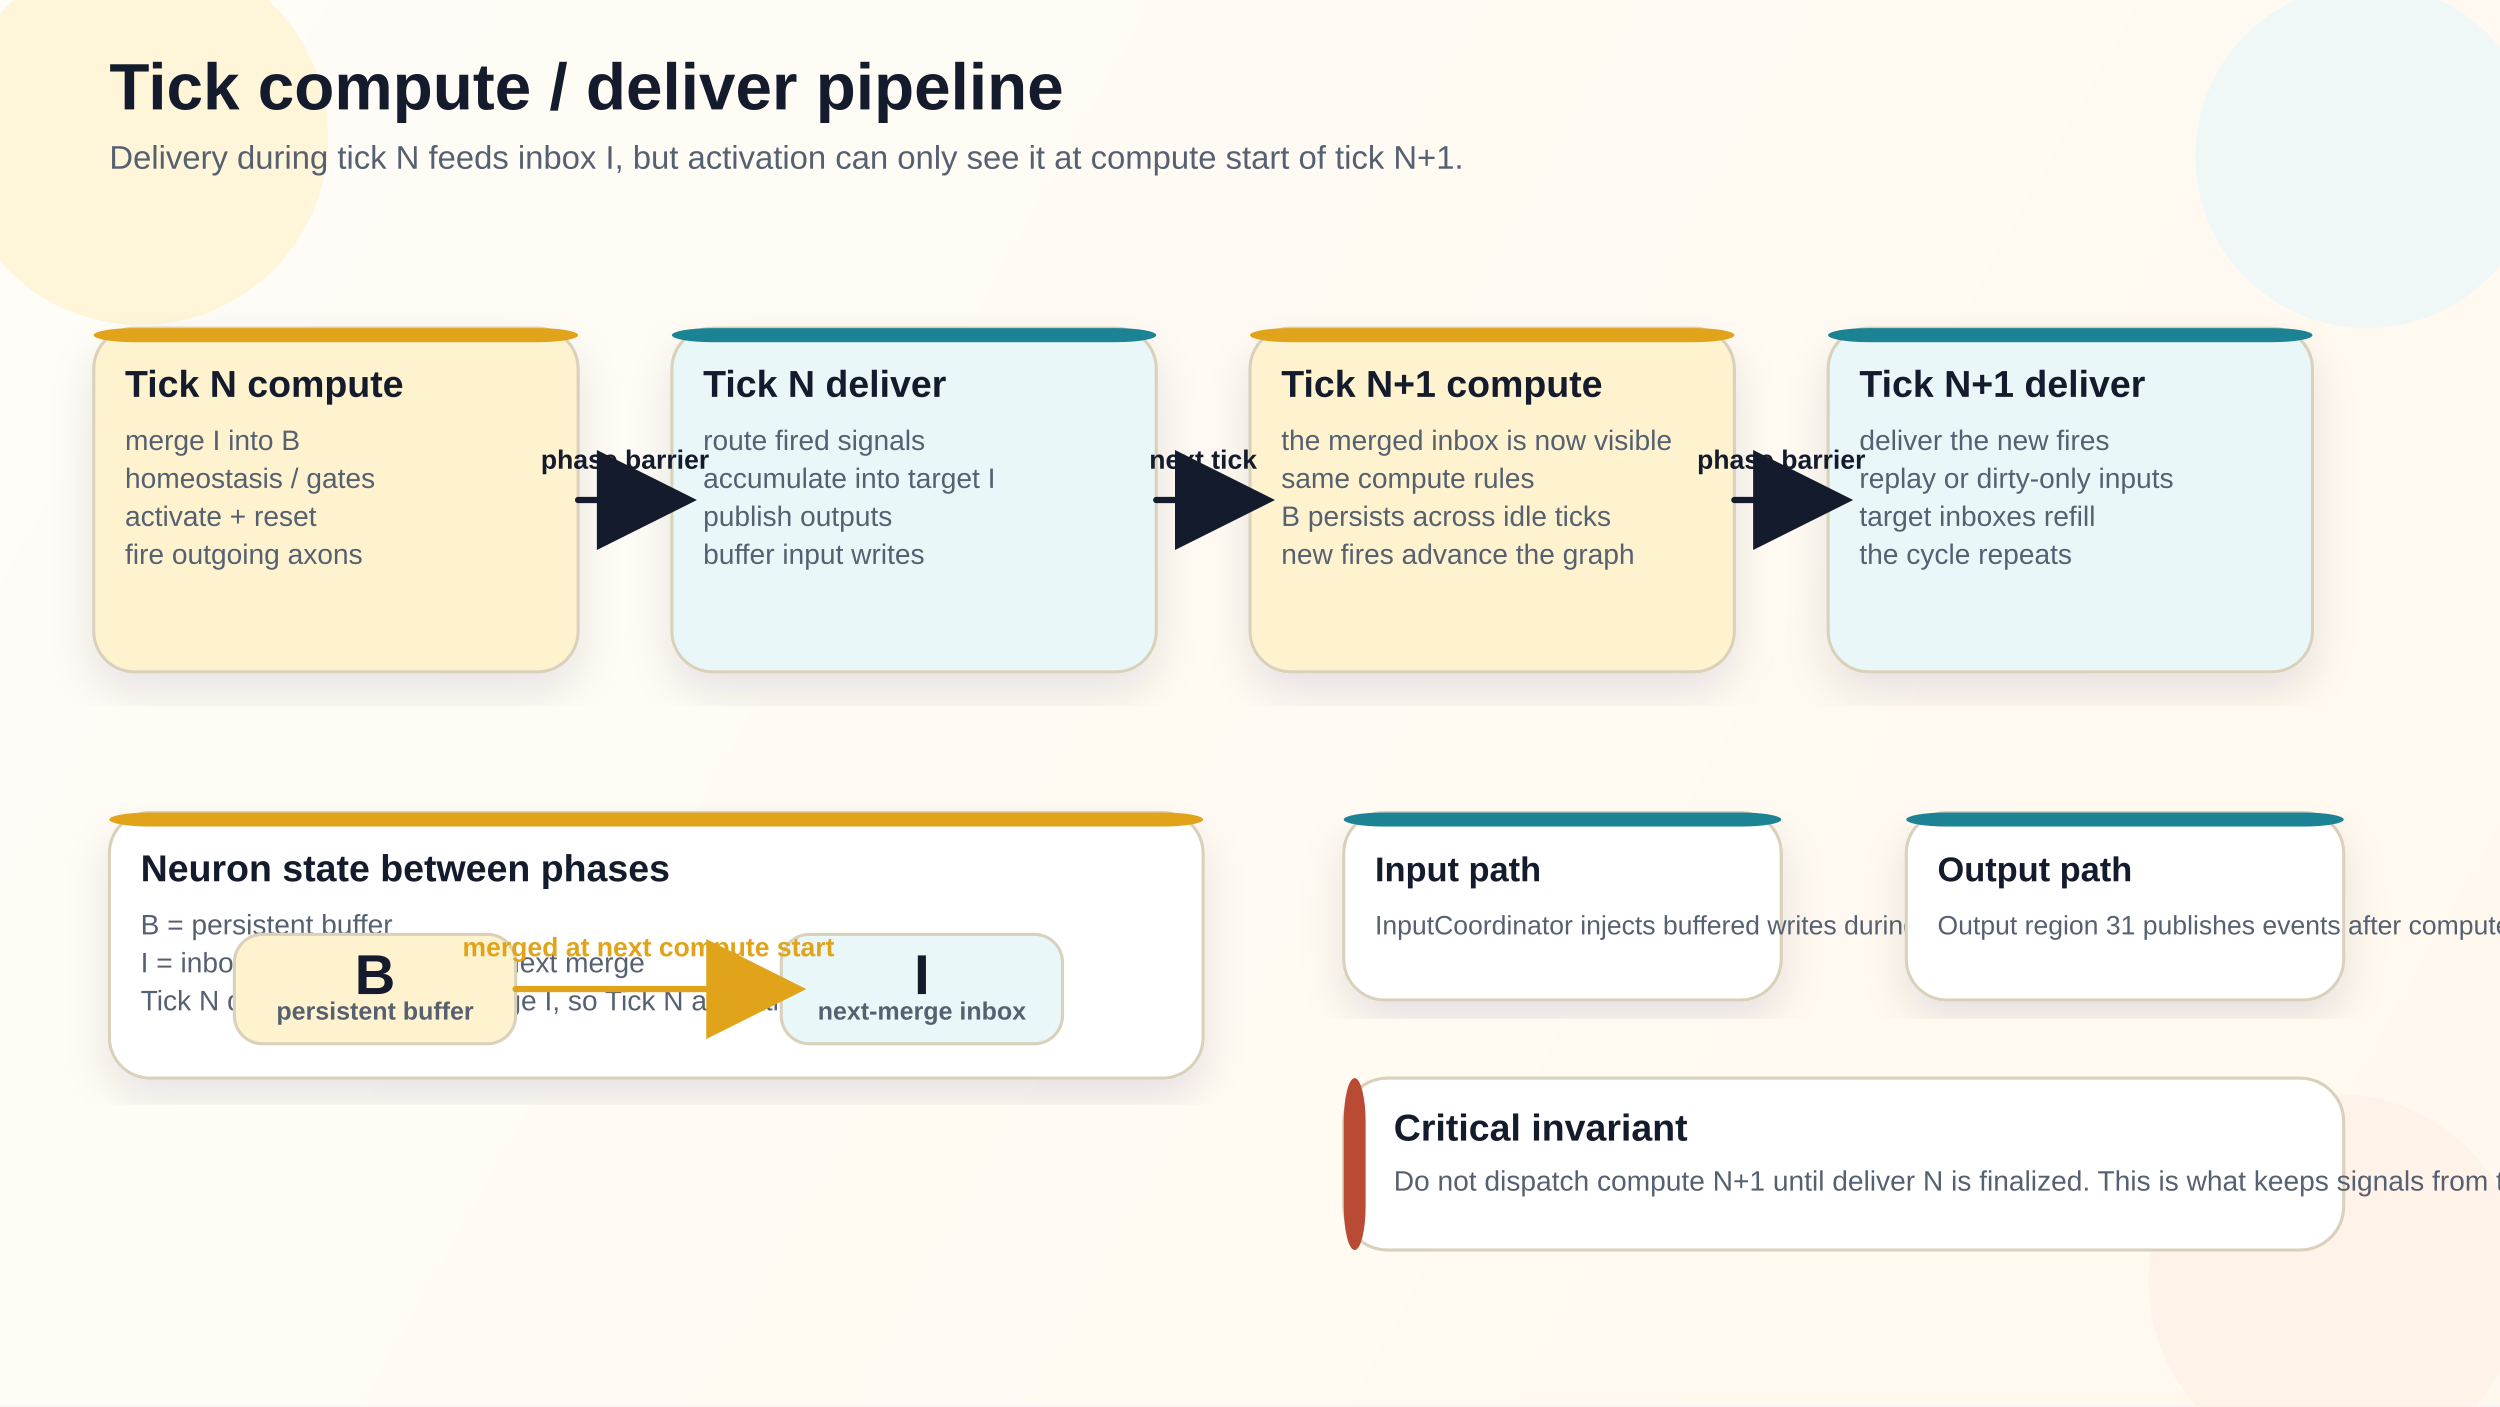
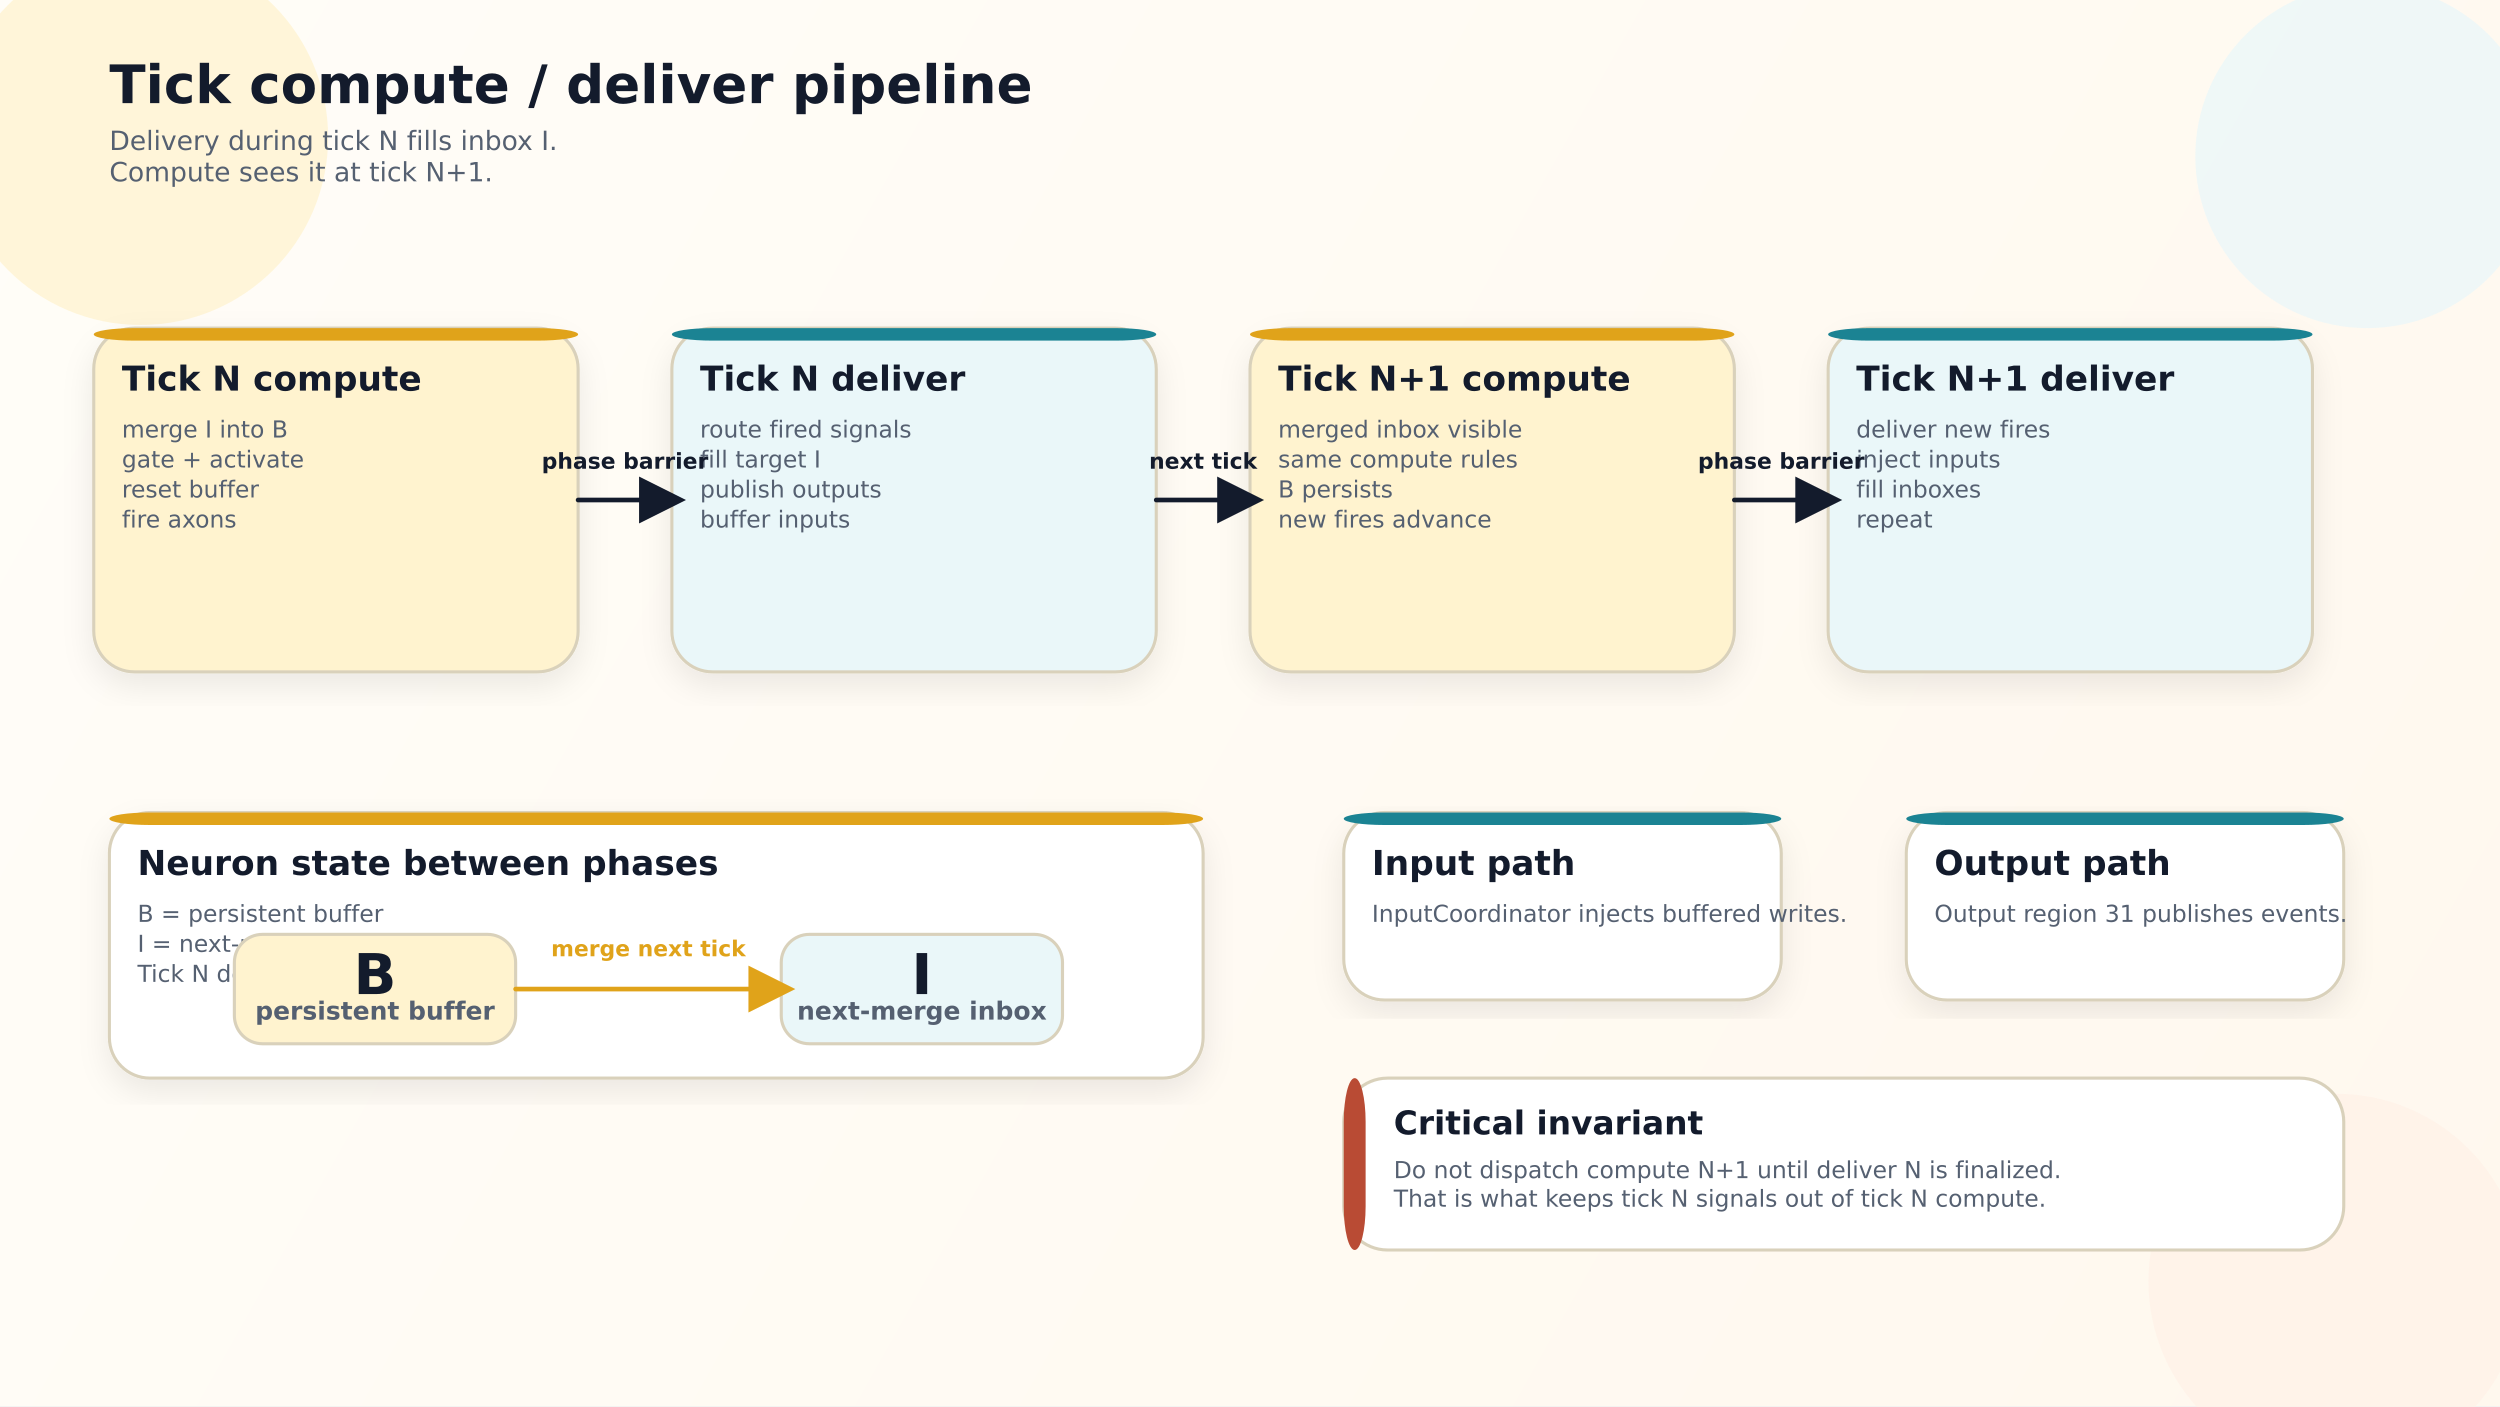
<svg xmlns="http://www.w3.org/2000/svg" width="1600" height="900" viewBox="0 0 1600 900" fill="none">
  <defs>
    <linearGradient id="bg-gradient" x1="0" y1="0" x2="1600" y2="900" gradientUnits="userSpaceOnUse">
      <stop offset="0%" stop-color="#FFFDF8" />
      <stop offset="100%" stop-color="#FFF8EE" />
    </linearGradient>
    <filter id="shadow" x="-10%" y="-10%" width="120%" height="120%">
-       <feDropShadow dx="0" dy="12" stdDeviation="14" flood-color="#131B2C" flood-opacity="0.10" />
+       <feDropShadow dx="0" dy="8" stdDeviation="10" flood-color="#131B2C" flood-opacity="0.08" />
    </filter>
-     <marker id="arrow-ink" markerWidth="16" markerHeight="16" refX="12" refY="8" orient="auto" markerUnits="strokeWidth">
-       <path d="M 0 0 L 16 8 L 0 16 z" fill="#131B2C" />
+     <marker id="arrow-ink" markerWidth="10" markerHeight="10" refX="7" refY="5" orient="auto" markerUnits="strokeWidth">
+       <path d="M 0 0 L 10 5 L 0 10 z" fill="#131B2C" />
    </marker>
-     <marker id="arrow-teal" markerWidth="16" markerHeight="16" refX="12" refY="8" orient="auto" markerUnits="strokeWidth">
-       <path d="M 0 0 L 16 8 L 0 16 z" fill="#1B8393" />
+     <marker id="arrow-teal" markerWidth="10" markerHeight="10" refX="7" refY="5" orient="auto" markerUnits="strokeWidth">
+       <path d="M 0 0 L 10 5 L 0 10 z" fill="#1B8393" />
    </marker>
-     <marker id="arrow-gold" markerWidth="16" markerHeight="16" refX="12" refY="8" orient="auto" markerUnits="strokeWidth">
-       <path d="M 0 0 L 16 8 L 0 16 z" fill="#E0A31A" />
+     <marker id="arrow-gold" markerWidth="10" markerHeight="10" refX="7" refY="5" orient="auto" markerUnits="strokeWidth">
+       <path d="M 0 0 L 10 5 L 0 10 z" fill="#E0A31A" />
    </marker>
-     <marker id="arrow-orange" markerWidth="16" markerHeight="16" refX="12" refY="8" orient="auto" markerUnits="strokeWidth">
-       <path d="M 0 0 L 16 8 L 0 16 z" fill="#F97316" />
+     <marker id="arrow-orange" markerWidth="10" markerHeight="10" refX="7" refY="5" orient="auto" markerUnits="strokeWidth">
+       <path d="M 0 0 L 10 5 L 0 10 z" fill="#F97316" />
    </marker>
-     <marker id="arrow-green" markerWidth="16" markerHeight="16" refX="12" refY="8" orient="auto" markerUnits="strokeWidth">
-       <path d="M 0 0 L 16 8 L 0 16 z" fill="#2B8857" />
+     <marker id="arrow-green" markerWidth="10" markerHeight="10" refX="7" refY="5" orient="auto" markerUnits="strokeWidth">
+       <path d="M 0 0 L 10 5 L 0 10 z" fill="#2B8857" />
    </marker>
-     <marker id="arrow-red" markerWidth="16" markerHeight="16" refX="12" refY="8" orient="auto" markerUnits="strokeWidth">
-       <path d="M 0 0 L 16 8 L 0 16 z" fill="#B94B34" />
+     <marker id="arrow-red" markerWidth="10" markerHeight="10" refX="7" refY="5" orient="auto" markerUnits="strokeWidth">
+       <path d="M 0 0 L 10 5 L 0 10 z" fill="#B94B34" />
    </marker>
  </defs>
  <g>
    <rect x="0" y="0" width="1600" height="900" fill="url(#bg-gradient)" />
    <circle cx="90" cy="88" r="120" fill="#FFF3CF" opacity="0.75" />
    <circle cx="1515" cy="100" r="110" fill="#EAF7F9" opacity="0.75" />
    <circle cx="1495" cy="820" r="120" fill="#FFF1E7" opacity="0.7" />
  </g>
  <g>
-     <text x="70" y="70" fill="#131B2C" font-size="42" font-weight="850" font-family="Segoe UI, Helvetica Neue, Arial, sans-serif" text-anchor="start" dominant-baseline="alphabetic">Tick compute / deliver pipeline</text>
-     <text x="70" y="108" fill="#556071" font-size="21" font-weight="500" font-family="Segoe UI, Helvetica Neue, Arial, sans-serif" text-anchor="start" dominant-baseline="alphabetic">Delivery during tick N feeds inbox I, but activation can only see it at compute start of tick N+1.</text>
+     <text x="70" y="66" fill="#131B2C" font-size="34" font-weight="850" font-family="DejaVu Sans, Arial, Helvetica, sans-serif" text-anchor="start" dominant-baseline="alphabetic">Tick compute / deliver pipeline</text>
+     <text x="70" y="96" fill="#556071" font-size="17" font-weight="500" font-family="DejaVu Sans, Arial, Helvetica, sans-serif" text-anchor="start">
+       <tspan x="70" dy="0">Delivery during tick N fills inbox I.</tspan>
+       <tspan x="70" dy="1.18em">Compute sees it at tick N+1.</tspan>
+     </text>
  </g>
  <g>
    <rect x="60" y="210" width="310" height="220" rx="26" fill="#FFF3CF" stroke="#D9D1BB" stroke-width="2" filter="url(#shadow)" />
-     <rect x="60" y="210" width="310" height="9" rx="26" fill="#E0A31A" />
-     <text x="80" y="254" fill="#131B2C" font-size="24" font-weight="750" font-family="Segoe UI, Helvetica Neue, Arial, sans-serif" text-anchor="start" dominant-baseline="alphabetic">Tick N compute</text>
-     <text x="80" y="288" fill="#556071" font-size="18" font-weight="500" font-family="Segoe UI, Helvetica Neue, Arial, sans-serif" text-anchor="start">
-       <tspan x="80" dy="0">merge I into B</tspan>
-       <tspan x="80" dy="1.35em">homeostasis / gates</tspan>
-       <tspan x="80" dy="1.35em">activate + reset</tspan>
-       <tspan x="80" dy="1.35em">fire outgoing axons</tspan>
+     <rect x="60" y="210" width="310" height="8" rx="26" fill="#E0A31A" />
+     <text x="78" y="250" fill="#131B2C" font-size="22" font-weight="750" font-family="DejaVu Sans, Arial, Helvetica, sans-serif" text-anchor="start" dominant-baseline="alphabetic">Tick N compute</text>
+     <text x="78" y="280" fill="#556071" font-size="15" font-weight="500" font-family="DejaVu Sans, Arial, Helvetica, sans-serif" text-anchor="start">
+       <tspan x="78" dy="0">merge I into B</tspan>
+       <tspan x="78" dy="1.28em">gate + activate</tspan>
+       <tspan x="78" dy="1.28em">reset buffer</tspan>
+       <tspan x="78" dy="1.28em">fire axons</tspan>
    </text>
  </g>
  <g>
    <rect x="430" y="210" width="310" height="220" rx="26" fill="#EAF7F9" stroke="#D9D1BB" stroke-width="2" filter="url(#shadow)" />
-     <rect x="430" y="210" width="310" height="9" rx="26" fill="#1B8393" />
-     <text x="450" y="254" fill="#131B2C" font-size="24" font-weight="750" font-family="Segoe UI, Helvetica Neue, Arial, sans-serif" text-anchor="start" dominant-baseline="alphabetic">Tick N deliver</text>
-     <text x="450" y="288" fill="#556071" font-size="18" font-weight="500" font-family="Segoe UI, Helvetica Neue, Arial, sans-serif" text-anchor="start">
-       <tspan x="450" dy="0">route fired signals</tspan>
-       <tspan x="450" dy="1.35em">accumulate into target I</tspan>
-       <tspan x="450" dy="1.35em">publish outputs</tspan>
-       <tspan x="450" dy="1.35em">buffer input writes</tspan>
+     <rect x="430" y="210" width="310" height="8" rx="26" fill="#1B8393" />
+     <text x="448" y="250" fill="#131B2C" font-size="22" font-weight="750" font-family="DejaVu Sans, Arial, Helvetica, sans-serif" text-anchor="start" dominant-baseline="alphabetic">Tick N deliver</text>
+     <text x="448" y="280" fill="#556071" font-size="15" font-weight="500" font-family="DejaVu Sans, Arial, Helvetica, sans-serif" text-anchor="start">
+       <tspan x="448" dy="0">route fired signals</tspan>
+       <tspan x="448" dy="1.28em">fill target I</tspan>
+       <tspan x="448" dy="1.28em">publish outputs</tspan>
+       <tspan x="448" dy="1.28em">buffer inputs</tspan>
    </text>
  </g>
  <g>
    <rect x="800" y="210" width="310" height="220" rx="26" fill="#FFF3CF" stroke="#D9D1BB" stroke-width="2" filter="url(#shadow)" />
-     <rect x="800" y="210" width="310" height="9" rx="26" fill="#E0A31A" />
-     <text x="820" y="254" fill="#131B2C" font-size="24" font-weight="750" font-family="Segoe UI, Helvetica Neue, Arial, sans-serif" text-anchor="start" dominant-baseline="alphabetic">Tick N+1 compute</text>
-     <text x="820" y="288" fill="#556071" font-size="18" font-weight="500" font-family="Segoe UI, Helvetica Neue, Arial, sans-serif" text-anchor="start">
-       <tspan x="820" dy="0">the merged inbox is now visible</tspan>
-       <tspan x="820" dy="1.35em">same compute rules</tspan>
-       <tspan x="820" dy="1.35em">B persists across idle ticks</tspan>
-       <tspan x="820" dy="1.35em">new fires advance the graph</tspan>
+     <rect x="800" y="210" width="310" height="8" rx="26" fill="#E0A31A" />
+     <text x="818" y="250" fill="#131B2C" font-size="22" font-weight="750" font-family="DejaVu Sans, Arial, Helvetica, sans-serif" text-anchor="start" dominant-baseline="alphabetic">Tick N+1 compute</text>
+     <text x="818" y="280" fill="#556071" font-size="15" font-weight="500" font-family="DejaVu Sans, Arial, Helvetica, sans-serif" text-anchor="start">
+       <tspan x="818" dy="0">merged inbox visible</tspan>
+       <tspan x="818" dy="1.28em">same compute rules</tspan>
+       <tspan x="818" dy="1.28em">B persists</tspan>
+       <tspan x="818" dy="1.28em">new fires advance</tspan>
    </text>
  </g>
  <g>
    <rect x="1170" y="210" width="310" height="220" rx="26" fill="#EAF7F9" stroke="#D9D1BB" stroke-width="2" filter="url(#shadow)" />
-     <rect x="1170" y="210" width="310" height="9" rx="26" fill="#1B8393" />
-     <text x="1190" y="254" fill="#131B2C" font-size="24" font-weight="750" font-family="Segoe UI, Helvetica Neue, Arial, sans-serif" text-anchor="start" dominant-baseline="alphabetic">Tick N+1 deliver</text>
-     <text x="1190" y="288" fill="#556071" font-size="18" font-weight="500" font-family="Segoe UI, Helvetica Neue, Arial, sans-serif" text-anchor="start">
-       <tspan x="1190" dy="0">deliver the new fires</tspan>
-       <tspan x="1190" dy="1.35em">replay or dirty-only inputs</tspan>
-       <tspan x="1190" dy="1.35em">target inboxes refill</tspan>
-       <tspan x="1190" dy="1.35em">the cycle repeats</tspan>
+     <rect x="1170" y="210" width="310" height="8" rx="26" fill="#1B8393" />
+     <text x="1188" y="250" fill="#131B2C" font-size="22" font-weight="750" font-family="DejaVu Sans, Arial, Helvetica, sans-serif" text-anchor="start" dominant-baseline="alphabetic">Tick N+1 deliver</text>
+     <text x="1188" y="280" fill="#556071" font-size="15" font-weight="500" font-family="DejaVu Sans, Arial, Helvetica, sans-serif" text-anchor="start">
+       <tspan x="1188" dy="0">deliver new fires</tspan>
+       <tspan x="1188" dy="1.28em">inject inputs</tspan>
+       <tspan x="1188" dy="1.28em">fill inboxes</tspan>
+       <tspan x="1188" dy="1.28em">repeat</tspan>
    </text>
  </g>
  <g>
-     <line x1="370" y1="320" x2="430" y2="320" stroke="#131B2C" stroke-width="4" stroke-linecap="round" marker-end="url(#arrow-ink)" />
-     <text x="400" y="300" fill="#131B2C" font-size="17" font-weight="700" font-family="Segoe UI, Helvetica Neue, Arial, sans-serif" text-anchor="middle" dominant-baseline="alphabetic">phase barrier</text>
+     <line x1="370" y1="320" x2="430" y2="320" stroke="#131B2C" stroke-width="3" stroke-linecap="round" marker-end="url(#arrow-ink)" />
+     <text x="400" y="300" fill="#131B2C" font-size="14" font-weight="700" font-family="DejaVu Sans, Arial, Helvetica, sans-serif" text-anchor="middle" dominant-baseline="alphabetic">phase barrier</text>
  </g>
  <g>
-     <line x1="740" y1="320" x2="800" y2="320" stroke="#131B2C" stroke-width="4" stroke-linecap="round" marker-end="url(#arrow-ink)" />
-     <text x="770" y="300" fill="#131B2C" font-size="17" font-weight="700" font-family="Segoe UI, Helvetica Neue, Arial, sans-serif" text-anchor="middle" dominant-baseline="alphabetic">next tick</text>
+     <line x1="740" y1="320" x2="800" y2="320" stroke="#131B2C" stroke-width="3" stroke-linecap="round" marker-end="url(#arrow-ink)" />
+     <text x="770" y="300" fill="#131B2C" font-size="14" font-weight="700" font-family="DejaVu Sans, Arial, Helvetica, sans-serif" text-anchor="middle" dominant-baseline="alphabetic">next tick</text>
  </g>
  <g>
-     <line x1="1110" y1="320" x2="1170" y2="320" stroke="#131B2C" stroke-width="4" stroke-linecap="round" marker-end="url(#arrow-ink)" />
-     <text x="1140" y="300" fill="#131B2C" font-size="17" font-weight="700" font-family="Segoe UI, Helvetica Neue, Arial, sans-serif" text-anchor="middle" dominant-baseline="alphabetic">phase barrier</text>
+     <line x1="1110" y1="320" x2="1170" y2="320" stroke="#131B2C" stroke-width="3" stroke-linecap="round" marker-end="url(#arrow-ink)" />
+     <text x="1140" y="300" fill="#131B2C" font-size="14" font-weight="700" font-family="DejaVu Sans, Arial, Helvetica, sans-serif" text-anchor="middle" dominant-baseline="alphabetic">phase barrier</text>
  </g>
  <g>
    <rect x="70" y="520" width="700" height="170" rx="26" fill="white" stroke="#D9D1BB" stroke-width="2" filter="url(#shadow)" />
-     <rect x="70" y="520" width="700" height="9" rx="26" fill="#E0A31A" />
-     <text x="90" y="564" fill="#131B2C" font-size="24" font-weight="750" font-family="Segoe UI, Helvetica Neue, Arial, sans-serif" text-anchor="start" dominant-baseline="alphabetic">Neuron state between phases</text>
-     <text x="90" y="598" fill="#556071" font-size="18" font-weight="500" font-family="Segoe UI, Helvetica Neue, Arial, sans-serif" text-anchor="start">
-       <tspan x="90" dy="0">B = persistent buffer</tspan>
-       <tspan x="90" dy="1.35em">I = inbox accumulator for the next merge</tspan>
-       <tspan x="90" dy="1.35em">Tick N delivery can only change I, so Tick N activation is already decided.</tspan>
+     <rect x="70" y="520" width="700" height="8" rx="26" fill="#E0A31A" />
+     <text x="88" y="560" fill="#131B2C" font-size="22" font-weight="750" font-family="DejaVu Sans, Arial, Helvetica, sans-serif" text-anchor="start" dominant-baseline="alphabetic">Neuron state between phases</text>
+     <text x="88" y="590" fill="#556071" font-size="15" font-weight="500" font-family="DejaVu Sans, Arial, Helvetica, sans-serif" text-anchor="start">
+       <tspan x="88" dy="0">B = persistent buffer</tspan>
+       <tspan x="88" dy="1.28em">I = next-merge inbox</tspan>
+       <tspan x="88" dy="1.28em">Tick N delivery changes I only.</tspan>
    </text>
  </g>
  <rect x="150" y="598" width="180" height="70" rx="18" fill="#FFF3CF" stroke="#D9D1BB" stroke-width="2" />
  <rect x="500" y="598" width="180" height="70" rx="18" fill="#EAF7F9" stroke="#D9D1BB" stroke-width="2" />
-   <text x="240" y="626" fill="#131B2C" font-size="36" font-weight="850" font-family="Segoe UI, Helvetica Neue, Arial, sans-serif" text-anchor="middle" dominant-baseline="middle">B</text>
-   <text x="240" y="648" fill="#556071" font-size="16" font-weight="700" font-family="Segoe UI, Helvetica Neue, Arial, sans-serif" text-anchor="middle" dominant-baseline="middle">persistent buffer</text>
-   <text x="590" y="626" fill="#131B2C" font-size="36" font-weight="850" font-family="Segoe UI, Helvetica Neue, Arial, sans-serif" text-anchor="middle" dominant-baseline="middle">I</text>
-   <text x="590" y="648" fill="#556071" font-size="16" font-weight="700" font-family="Segoe UI, Helvetica Neue, Arial, sans-serif" text-anchor="middle" dominant-baseline="middle">next-merge inbox</text>
+   <text x="240" y="626" fill="#131B2C" font-size="36" font-weight="850" font-family="DejaVu Sans, Arial, Helvetica, sans-serif" text-anchor="middle" dominant-baseline="middle">B</text>
+   <text x="240" y="648" fill="#556071" font-size="16" font-weight="700" font-family="DejaVu Sans, Arial, Helvetica, sans-serif" text-anchor="middle" dominant-baseline="middle">persistent buffer</text>
+   <text x="590" y="626" fill="#131B2C" font-size="36" font-weight="850" font-family="DejaVu Sans, Arial, Helvetica, sans-serif" text-anchor="middle" dominant-baseline="middle">I</text>
+   <text x="590" y="648" fill="#556071" font-size="16" font-weight="700" font-family="DejaVu Sans, Arial, Helvetica, sans-serif" text-anchor="middle" dominant-baseline="middle">next-merge inbox</text>
  <g>
-     <line x1="330" y1="633" x2="500" y2="633" stroke="#E0A31A" stroke-width="4" stroke-linecap="round" marker-end="url(#arrow-gold)" />
-     <text x="415" y="612" fill="#E0A31A" font-size="17" font-weight="700" font-family="Segoe UI, Helvetica Neue, Arial, sans-serif" text-anchor="middle" dominant-baseline="alphabetic">merged at next compute start</text>
+     <line x1="330" y1="633" x2="500" y2="633" stroke="#E0A31A" stroke-width="3" stroke-linecap="round" marker-end="url(#arrow-gold)" />
+     <text x="415" y="612" fill="#E0A31A" font-size="14" font-weight="700" font-family="DejaVu Sans, Arial, Helvetica, sans-serif" text-anchor="middle" dominant-baseline="alphabetic">merge next tick</text>
  </g>
  <g>
    <rect x="860" y="520" width="280" height="120" rx="26" fill="white" stroke="#D9D1BB" stroke-width="2" filter="url(#shadow)" />
-     <rect x="860" y="520" width="280" height="9" rx="26" fill="#1B8393" />
-     <text x="880" y="564" fill="#131B2C" font-size="22" font-weight="750" font-family="Segoe UI, Helvetica Neue, Arial, sans-serif" text-anchor="start" dominant-baseline="alphabetic">Input path</text>
-     <text x="880" y="598" fill="#556071" font-size="17" font-weight="500" font-family="Segoe UI, Helvetica Neue, Arial, sans-serif" text-anchor="start">
-       <tspan x="880" dy="0">InputCoordinator injects buffered writes during delivery.</tspan>
+     <rect x="860" y="520" width="280" height="8" rx="26" fill="#1B8393" />
+     <text x="878" y="560" fill="#131B2C" font-size="22" font-weight="750" font-family="DejaVu Sans, Arial, Helvetica, sans-serif" text-anchor="start" dominant-baseline="alphabetic">Input path</text>
+     <text x="878" y="590" fill="#556071" font-size="15" font-weight="500" font-family="DejaVu Sans, Arial, Helvetica, sans-serif" text-anchor="start">
+       <tspan x="878" dy="0">InputCoordinator injects buffered writes.</tspan>
    </text>
  </g>
  <g>
    <rect x="1220" y="520" width="280" height="120" rx="26" fill="white" stroke="#D9D1BB" stroke-width="2" filter="url(#shadow)" />
-     <rect x="1220" y="520" width="280" height="9" rx="26" fill="#1B8393" />
-     <text x="1240" y="564" fill="#131B2C" font-size="22" font-weight="750" font-family="Segoe UI, Helvetica Neue, Arial, sans-serif" text-anchor="start" dominant-baseline="alphabetic">Output path</text>
-     <text x="1240" y="598" fill="#556071" font-size="17" font-weight="500" font-family="Segoe UI, Helvetica Neue, Arial, sans-serif" text-anchor="start">
-       <tspan x="1240" dy="0">Output region 31 publishes events after compute / delivery.</tspan>
+     <rect x="1220" y="520" width="280" height="8" rx="26" fill="#1B8393" />
+     <text x="1238" y="560" fill="#131B2C" font-size="22" font-weight="750" font-family="DejaVu Sans, Arial, Helvetica, sans-serif" text-anchor="start" dominant-baseline="alphabetic">Output path</text>
+     <text x="1238" y="590" fill="#556071" font-size="15" font-weight="500" font-family="DejaVu Sans, Arial, Helvetica, sans-serif" text-anchor="start">
+       <tspan x="1238" dy="0">Output region 31 publishes events.</tspan>
    </text>
  </g>
  <g>
    <rect x="860" y="690" width="640" height="110" rx="28" fill="white" stroke="#D9D1BB" stroke-width="2" />
    <rect x="860" y="690" width="14" height="110" rx="28" fill="#B94B34" />
-     <text x="892" y="730" fill="#131B2C" font-size="24" font-weight="780" font-family="Segoe UI, Helvetica Neue, Arial, sans-serif" text-anchor="start" dominant-baseline="alphabetic">Critical invariant</text>
-     <text x="892" y="762" fill="#556071" font-size="18" font-weight="500" font-family="Segoe UI, Helvetica Neue, Arial, sans-serif" text-anchor="start">
-       <tspan x="892" dy="0">Do not dispatch compute N+1 until deliver N is finalized. This is what keeps signals from tick N visible only on the next compute phase.</tspan>
+     <text x="892" y="726" fill="#131B2C" font-size="21" font-weight="780" font-family="DejaVu Sans, Arial, Helvetica, sans-serif" text-anchor="start" dominant-baseline="alphabetic">Critical invariant</text>
+     <text x="892" y="754" fill="#556071" font-size="15" font-weight="500" font-family="DejaVu Sans, Arial, Helvetica, sans-serif" text-anchor="start">
+       <tspan x="892" dy="0">Do not dispatch compute N+1 until deliver N is finalized.</tspan>
+       <tspan x="892" dy="1.22em">That is what keeps tick N signals out of tick N compute.</tspan>
    </text>
  </g>
</svg>
